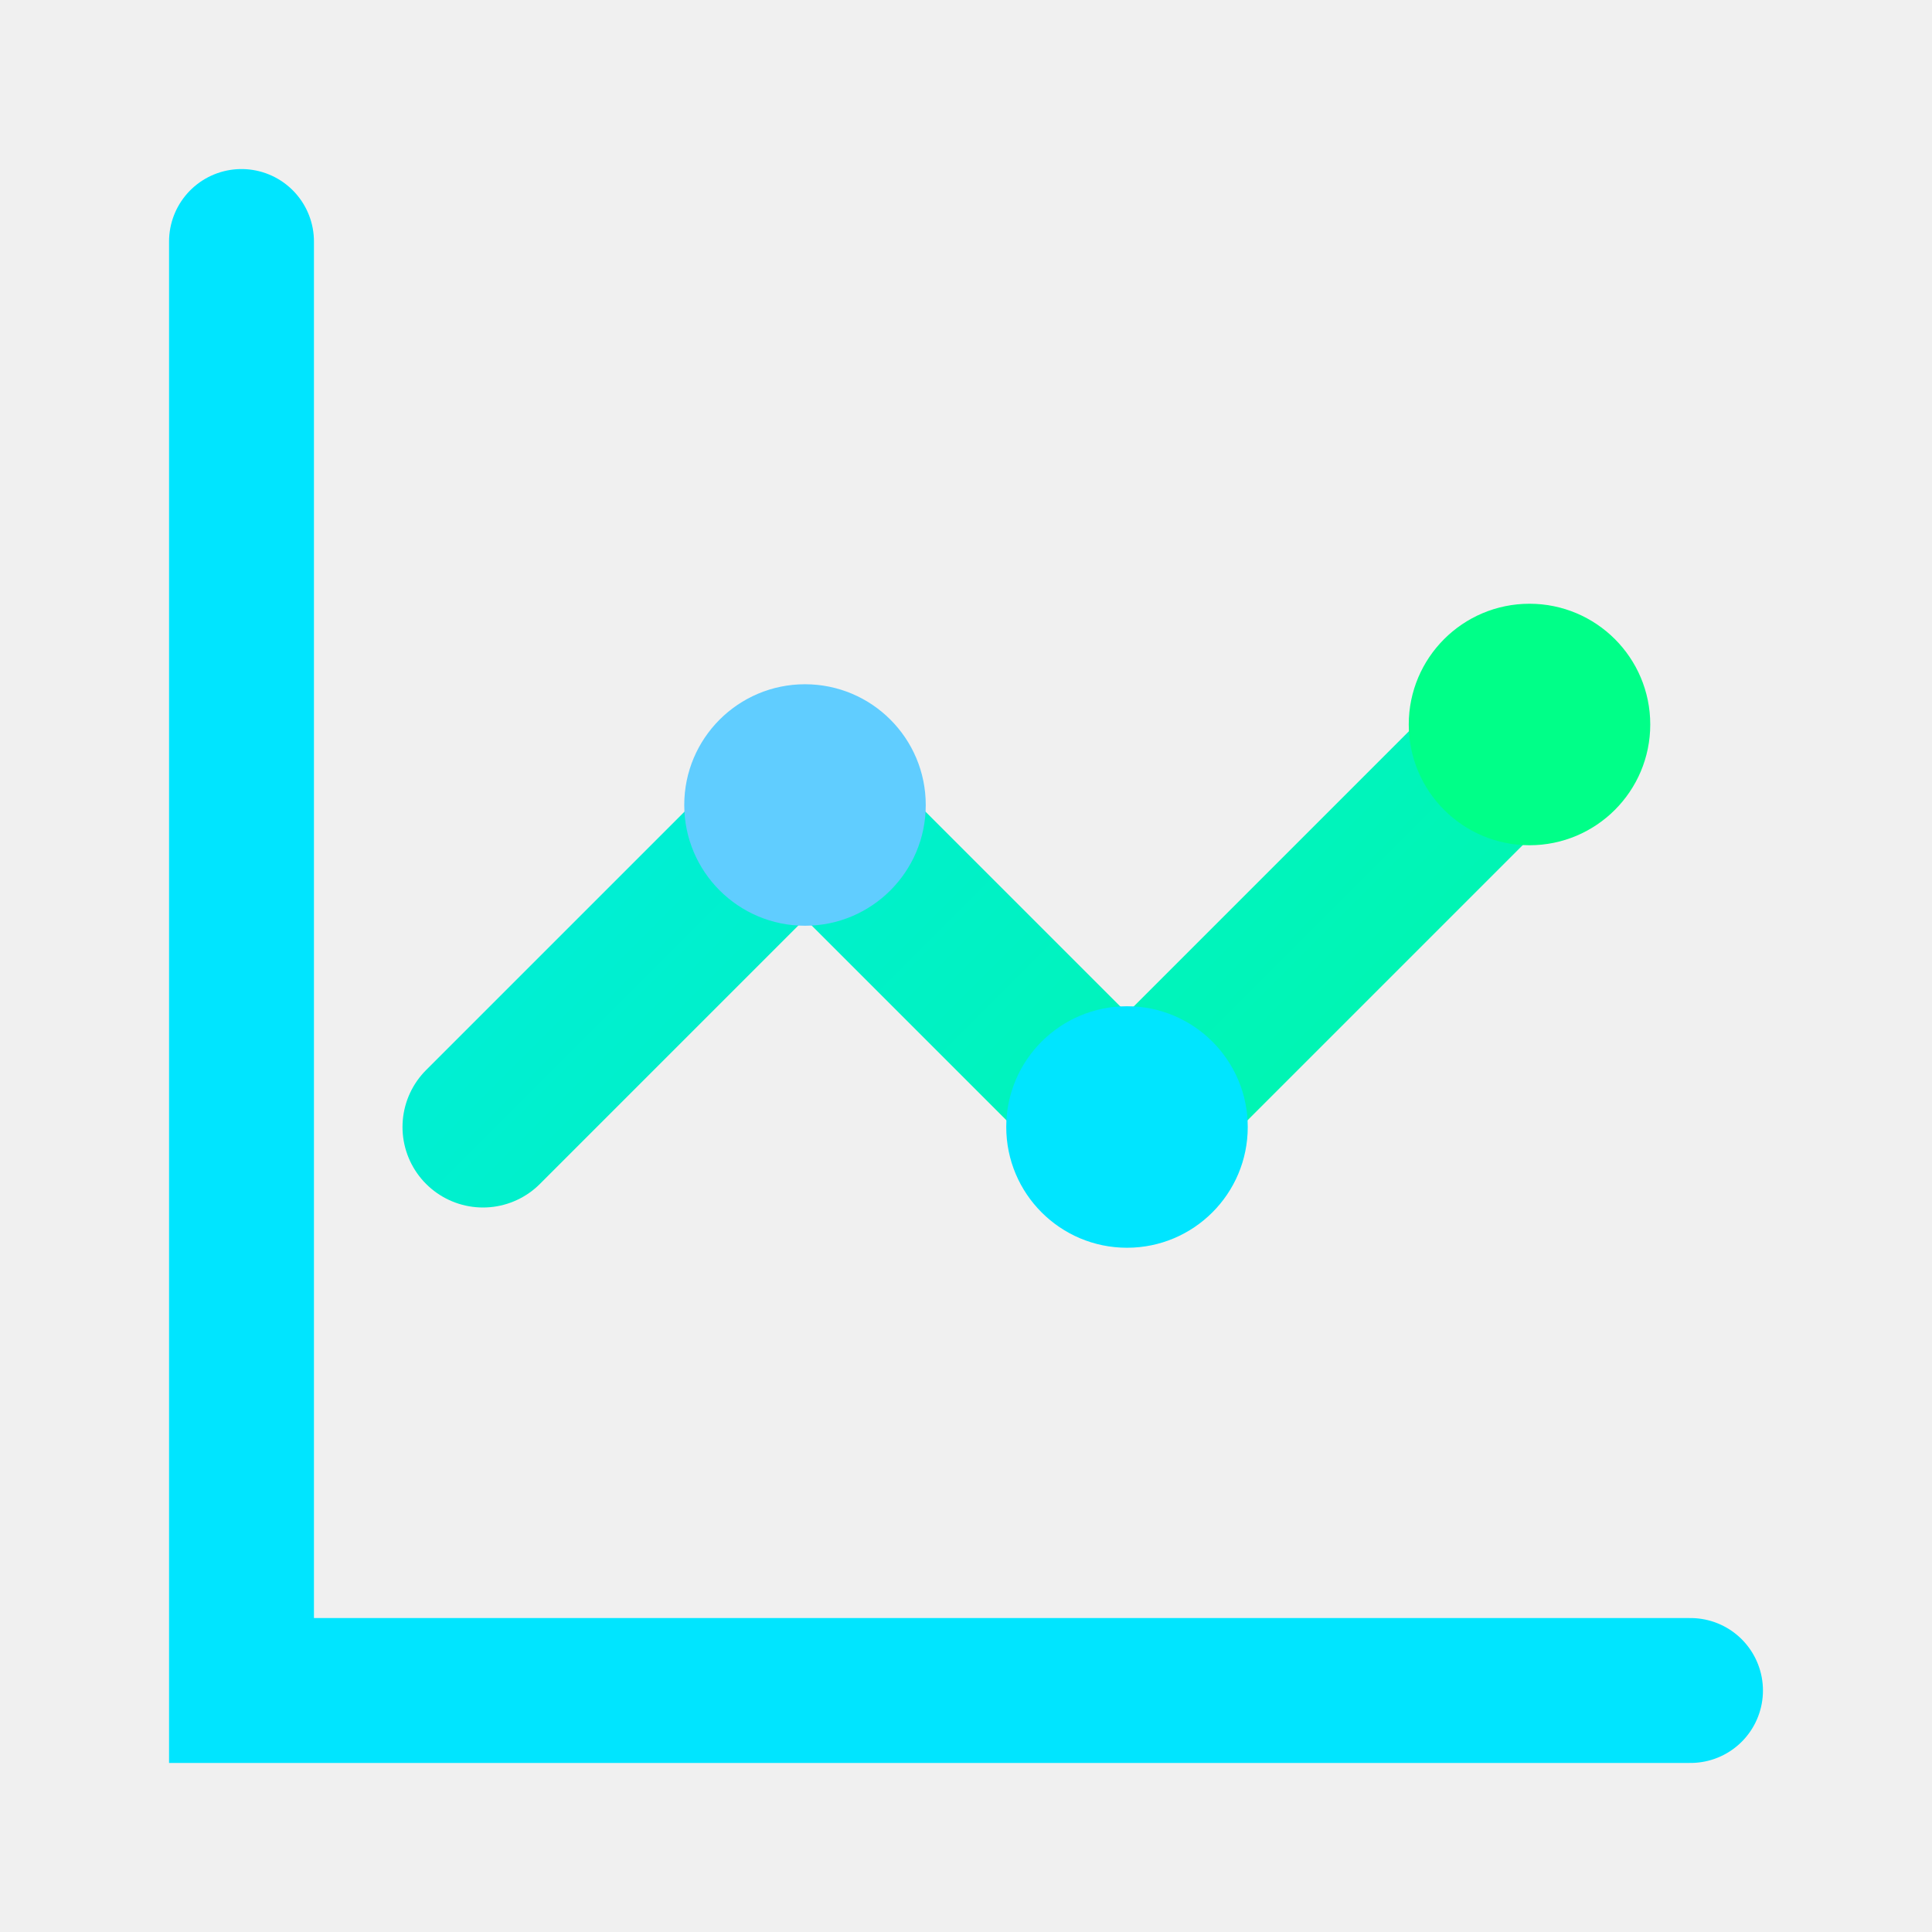
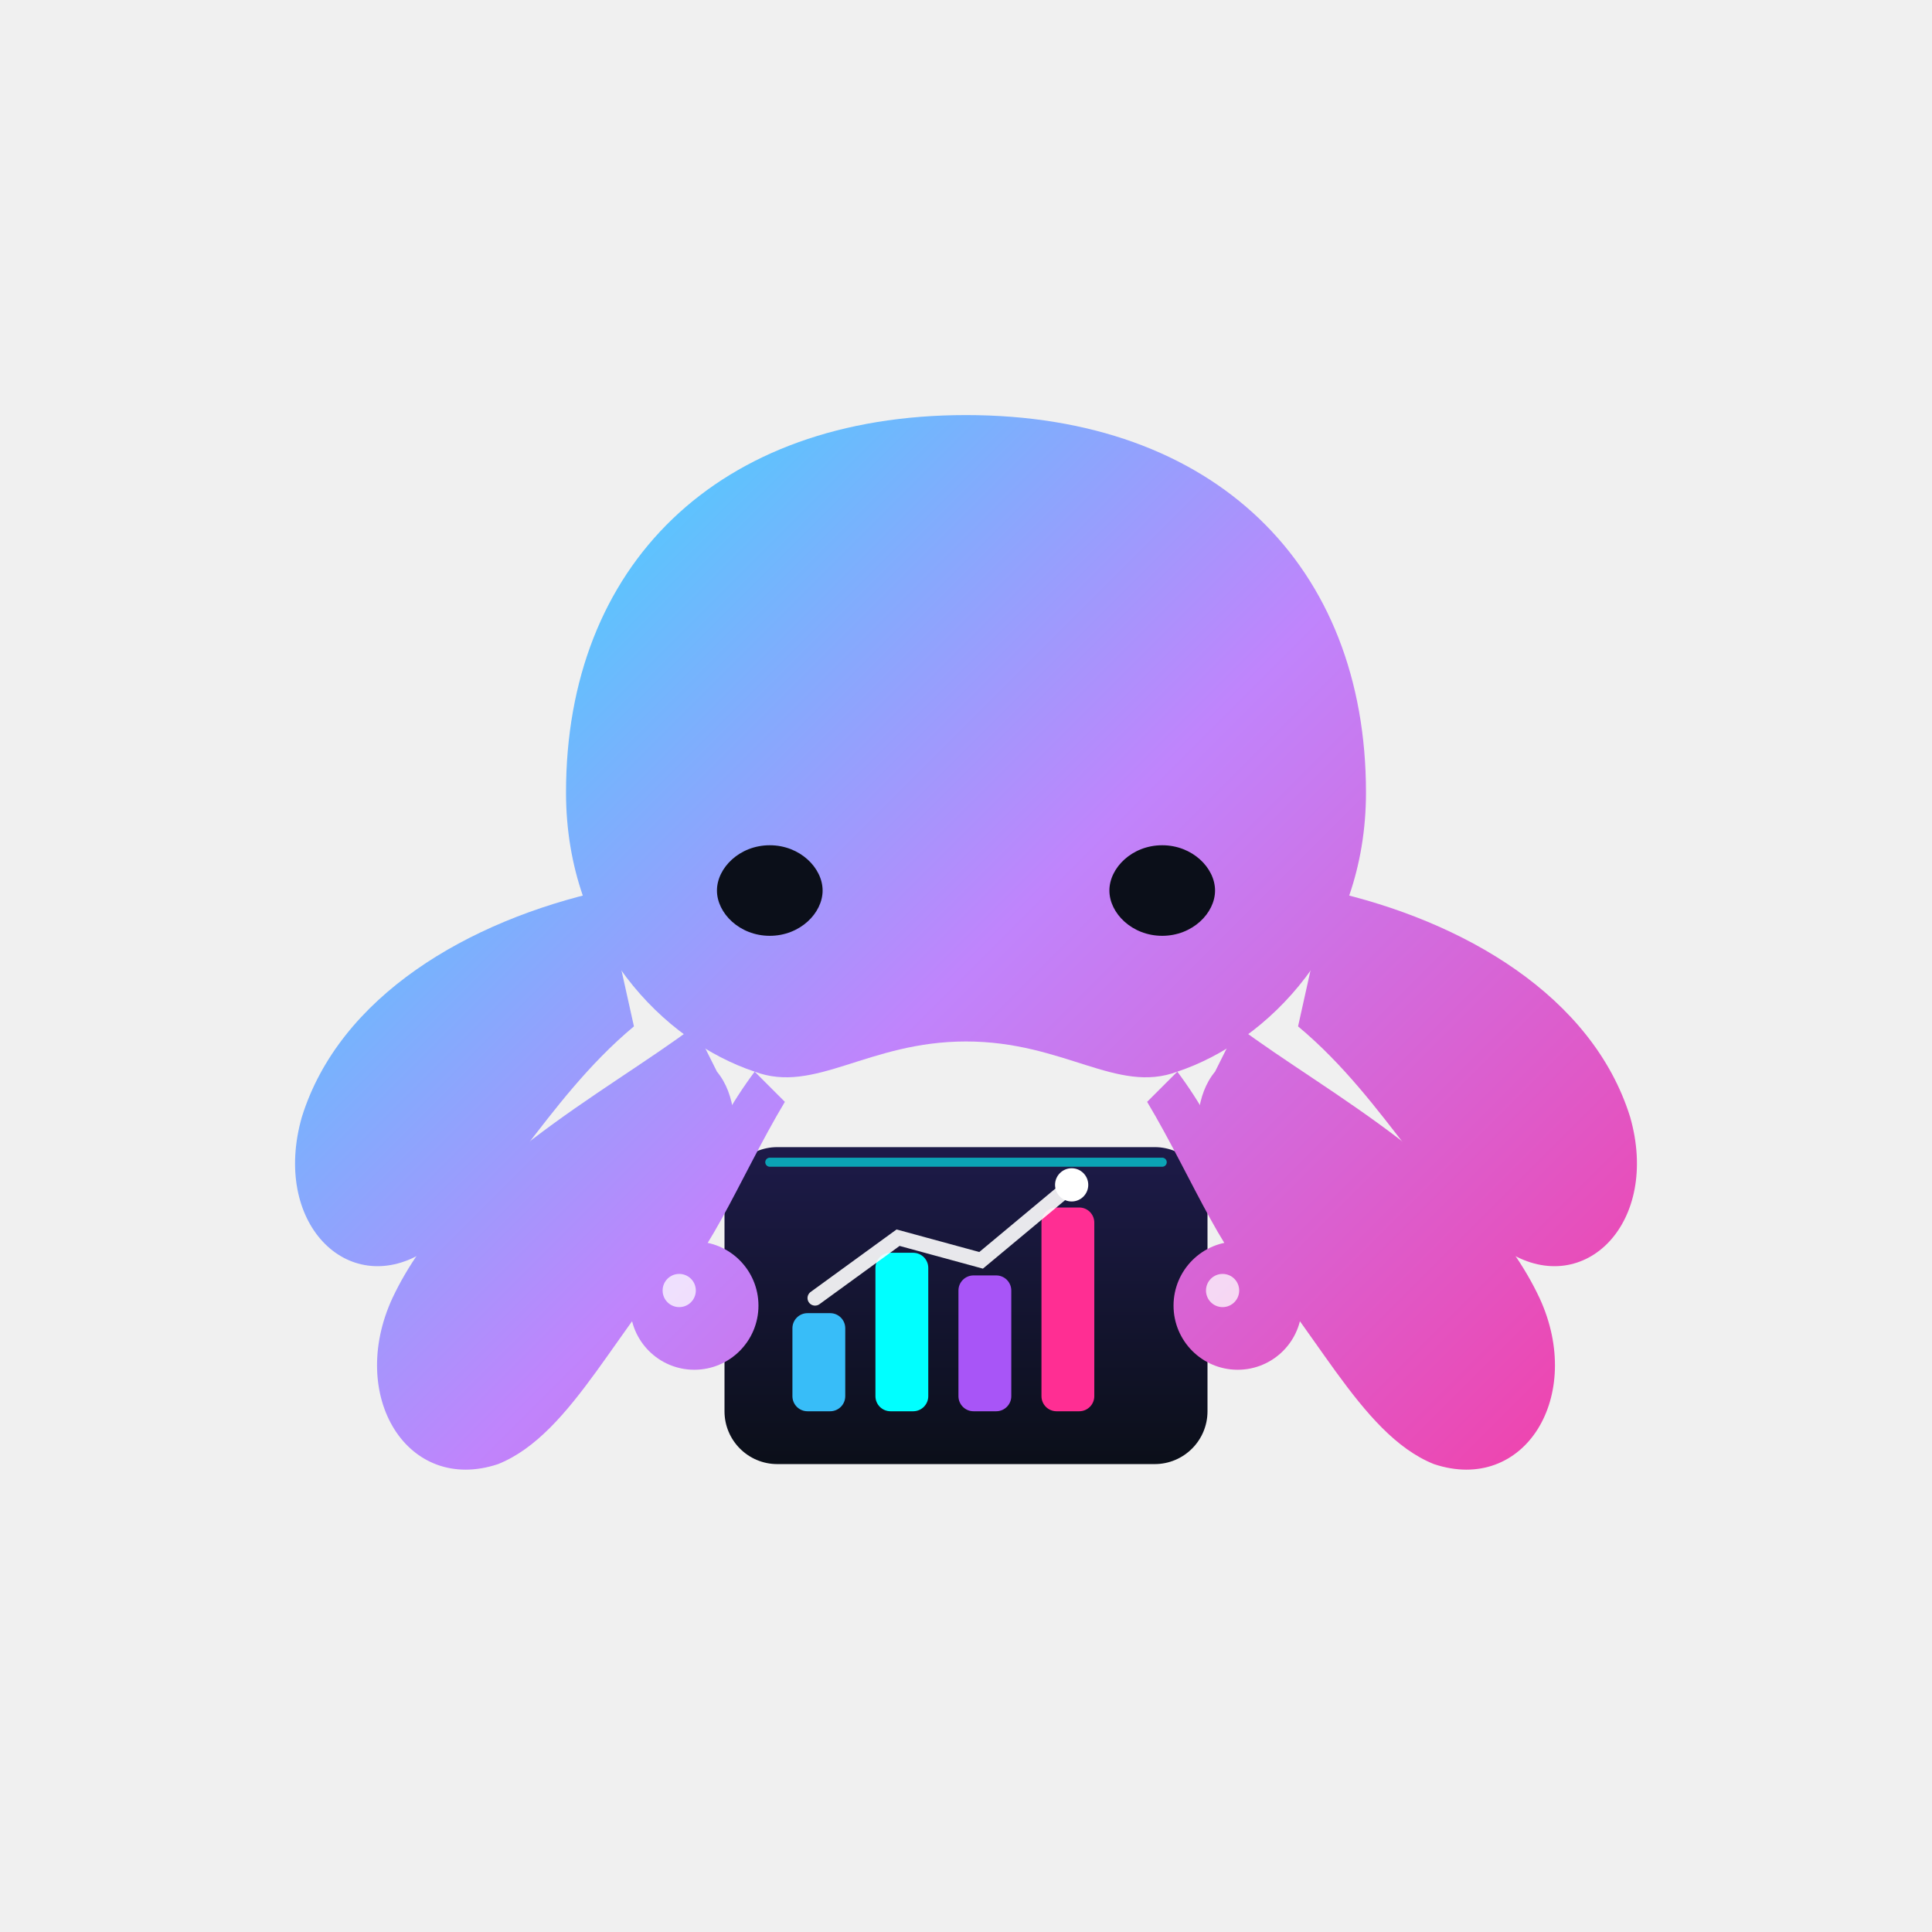
- <svg xmlns="http://www.w3.org/2000/svg" viewBox="0 0 24 24" width="24" height="24" fill="none">
+ <svg xmlns="http://www.w3.org/2000/svg" width="256" height="256" viewBox="0 0 256 256" fill="none">
  <defs>
-     <linearGradient id="chartGrad" x1="2" y1="2" x2="22" y2="22" gradientUnits="userSpaceOnUse">
-       <stop offset="0%" stop-color="#00e5ff" />
-       <stop offset="100%" stop-color="#00ff88" />
+     <linearGradient id="octoGradient" x1="32" y1="32" x2="224" y2="224" gradientUnits="userSpaceOnUse">
+       <stop offset="0%" stop-color="#00FFFF" />
+       <stop offset="50%" stop-color="#C084FC" />
+       <stop offset="100%" stop-color="#FF2E93" />
+     </linearGradient>
+     <linearGradient id="chartDarkGrad" x1="128" y1="150" x2="128" y2="194" gradientUnits="userSpaceOnUse">
+       <stop offset="0%" stop-color="#1E1B4B" />
+       <stop offset="100%" stop-color="#0B0F19" />
    </linearGradient>
  </defs>
-   <path d="M3 3v18h18" stroke="#00e5ff" stroke-width="1.8" stroke-linecap="round" />
-   <path d="M19 9l-5 5-4-4-4 4" stroke="url(#chartGrad)" stroke-width="2" stroke-linecap="round" stroke-linejoin="round" />
-   <circle cx="19" cy="9" r="1.5" fill="#00ff88" />
-   <circle cx="14" cy="14" r="1.5" fill="#00e5ff" />
-   <circle cx="10" cy="10" r="1.5" fill="#60cdff" />
+   <g fill="url(#octoGradient)">
+     <path d="M128 55 C95 55 75 75 75 105 C75 125 88 138 100 142 C108 145 115 138 128 138 C141 138 148 145 156 142 C168 138 181 125 181 105 C181 75 161 55 128 55 Z" />
+     <path d="M102 112 C98 112 95 115 95 118 C95 121 98 124 102 124 C106 124 109 121 109 118 C109 115 106 112 102 112 Z" fill="#0B0F19" />
+     <path d="M154 112 C150 112 147 115 147 118 C147 121 150 124 154 124 C158 124 161 121 161 118 C161 115 158 112 154 112 Z" fill="#0B0F19" />
+     <path d="M92 136 C80 145 60 155 52 172 C46 185 54 198 66 194 C76 190 82 175 92 165 C96 161 100 148 95 142 Z" />
+     <path d="M80 118 C62 122 45 132 40 148 C36 162 46 172 56 166 C66 160 72 146 84 136 Z" />
+     <path d="M164 136 C176 145 196 155 204 172 C210 185 202 198 190 194 C180 190 174 175 164 165 C160 161 156 148 161 142 Z" />
+     <path d="M176 118 C194 122 211 132 216 148 C220 162 210 172 200 166 C190 160 184 146 172 136 Z" />
+   </g>
+   <g>
+     <rect x="96" y="152" width="64" height="42" rx="7" fill="url(#chartDarkGrad)" />
+     <path d="M102 154 H154" stroke="#00FFFF" stroke-width="1.2" stroke-linecap="round" opacity="0.6" />
+     <rect x="105" y="174" width="7" height="13" rx="2" fill="#38BDF8" />
+     <rect x="116" y="166" width="7" height="21" rx="2" fill="#00FFFF" />
+     <rect x="127" y="169" width="7" height="18" rx="2" fill="#A855F7" />
+     <rect x="138" y="160" width="7" height="27" rx="2" fill="#FF2E93" />
+     <path d="M108 172 L119 164 L130 167 L142 157" stroke="#FFFFFF" stroke-width="2" stroke-linecap="round" opacity="0.9" />
+     <circle cx="142" cy="157" r="2.2" fill="#FFFFFF" />
+   </g>
+   <g fill="url(#octoGradient)">
+     <path d="M100 142 C94 150 90 160 88 171 C93 169 98 156 104 146 Z" />
+     <path d="M156 142 C162 150 166 160 168 171 C163 169 158 156 152 146 Z" />
+   </g>
+   <g>
+     <circle cx="92" cy="173" r="8.5" fill="url(#octoGradient)" />
+     <circle cx="90" cy="171" r="2.2" fill="#FFFFFF" opacity="0.75" />
+     <circle cx="164" cy="173" r="8.5" fill="url(#octoGradient)" />
+     <circle cx="162" cy="171" r="2.2" fill="#FFFFFF" opacity="0.75" />
+   </g>
</svg>
